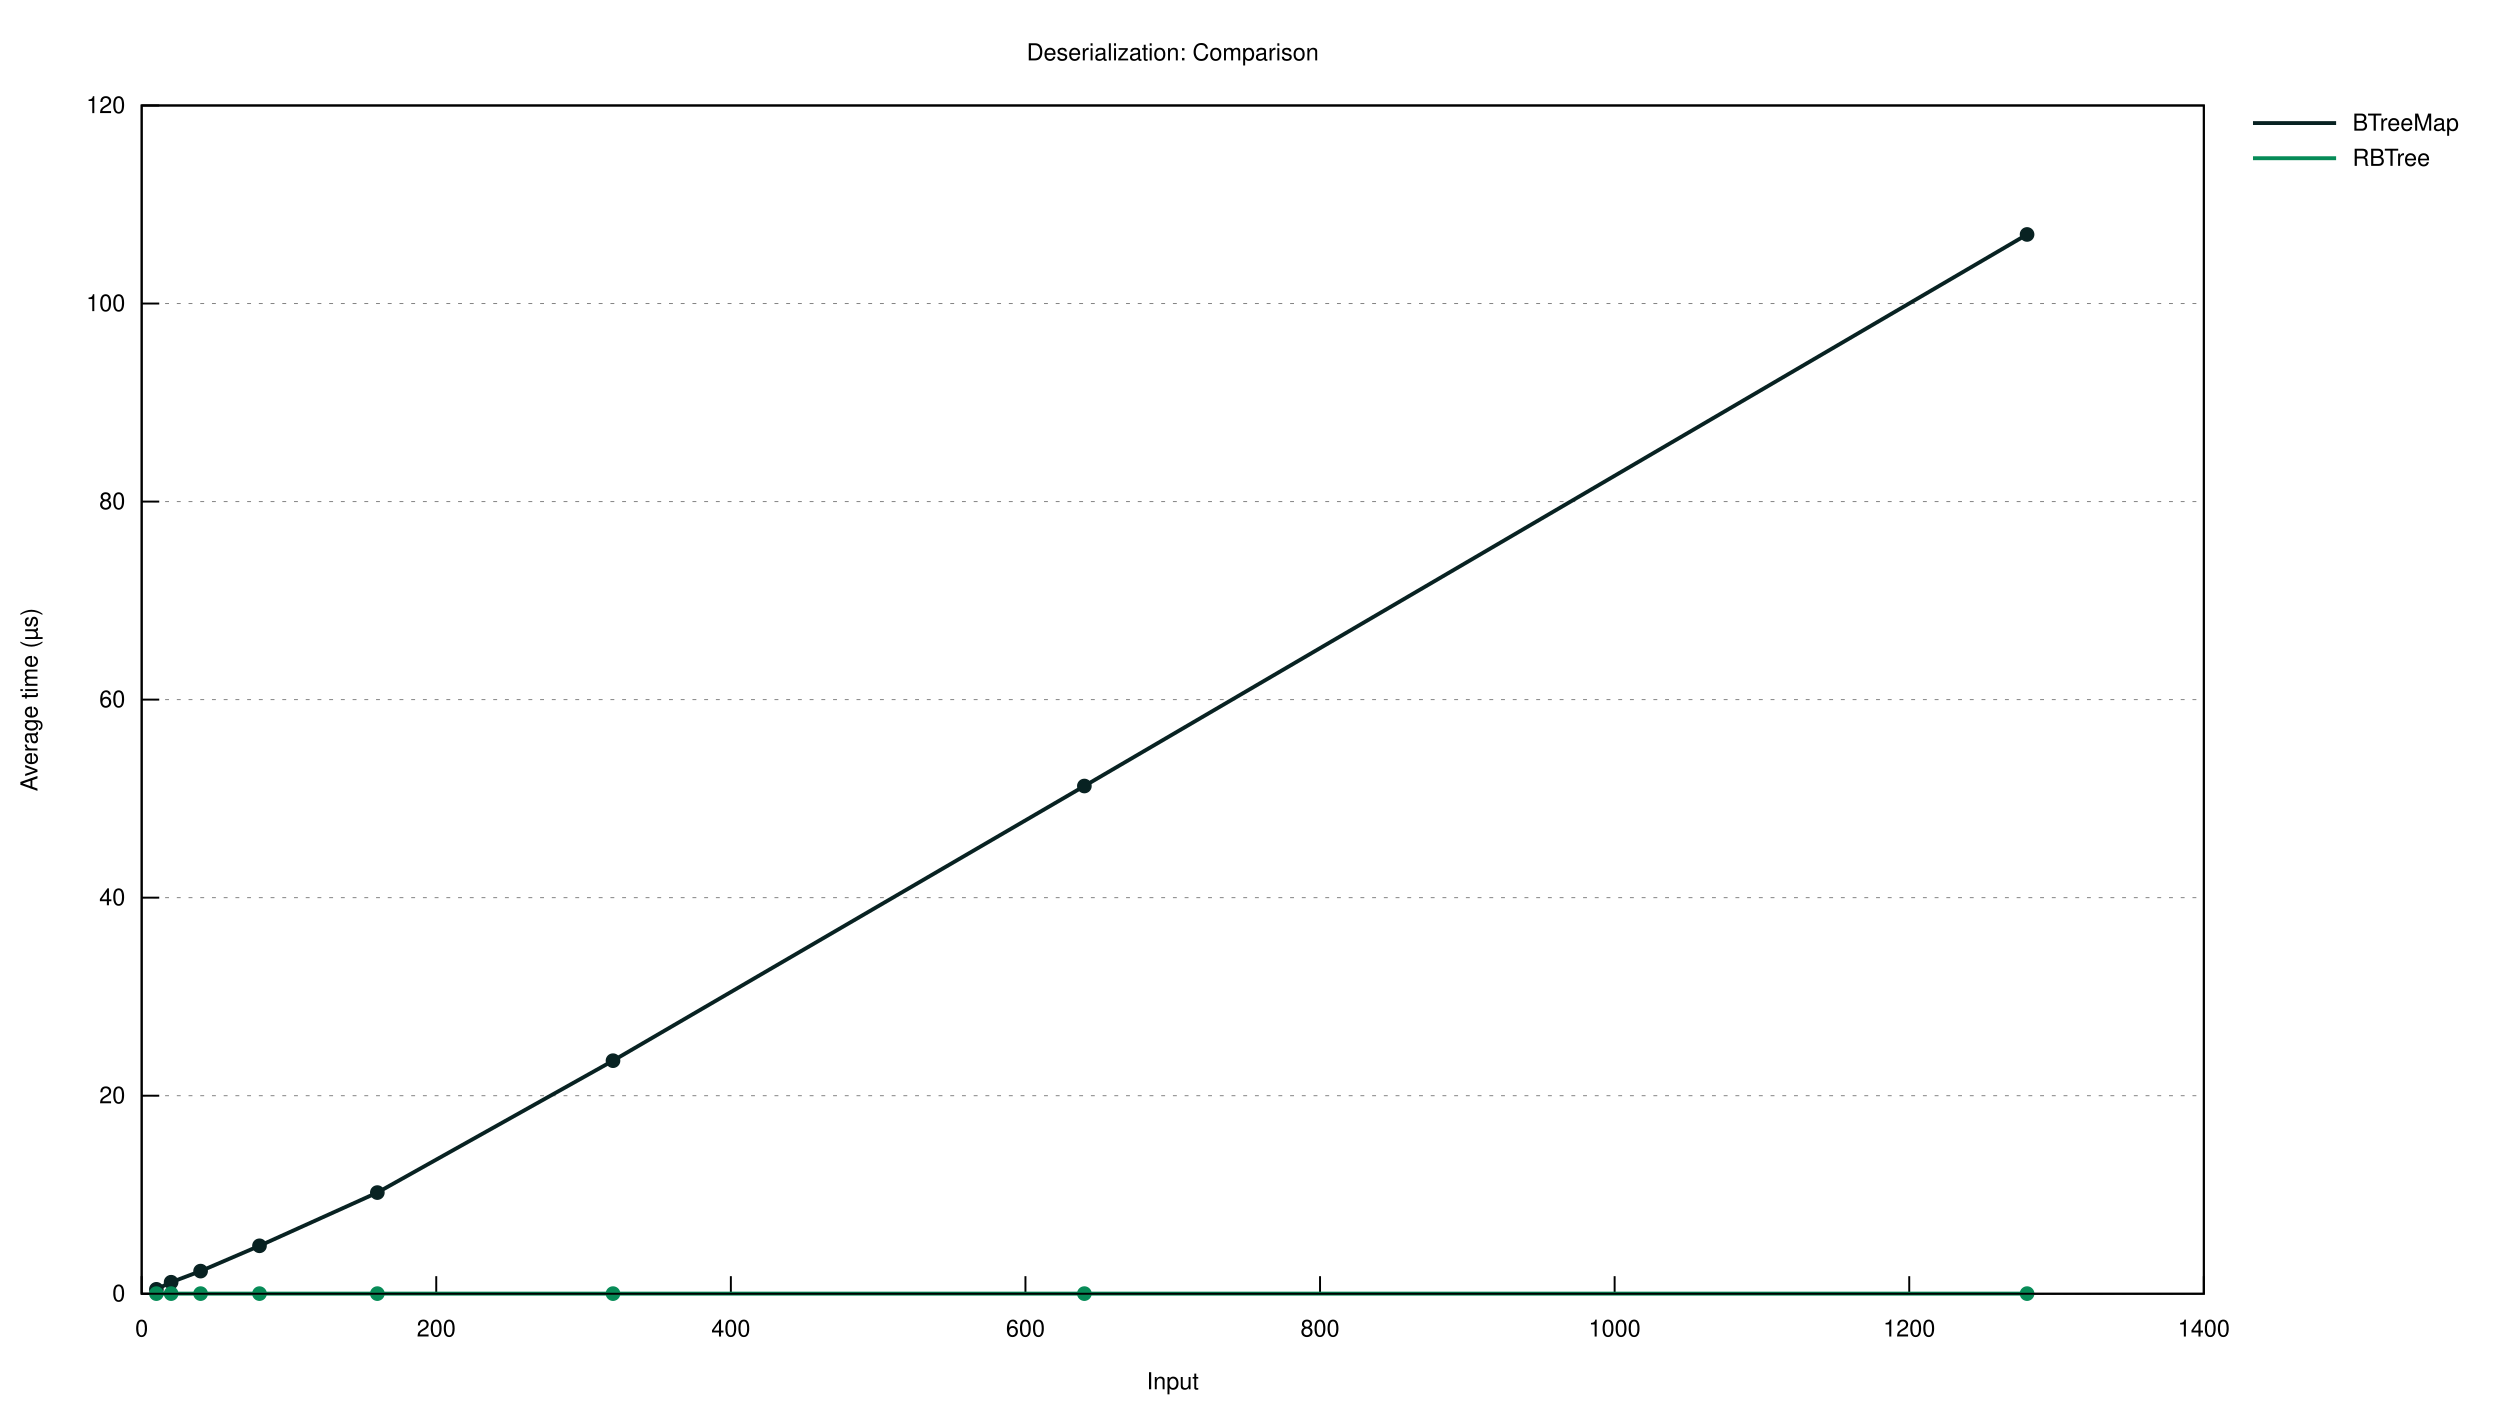
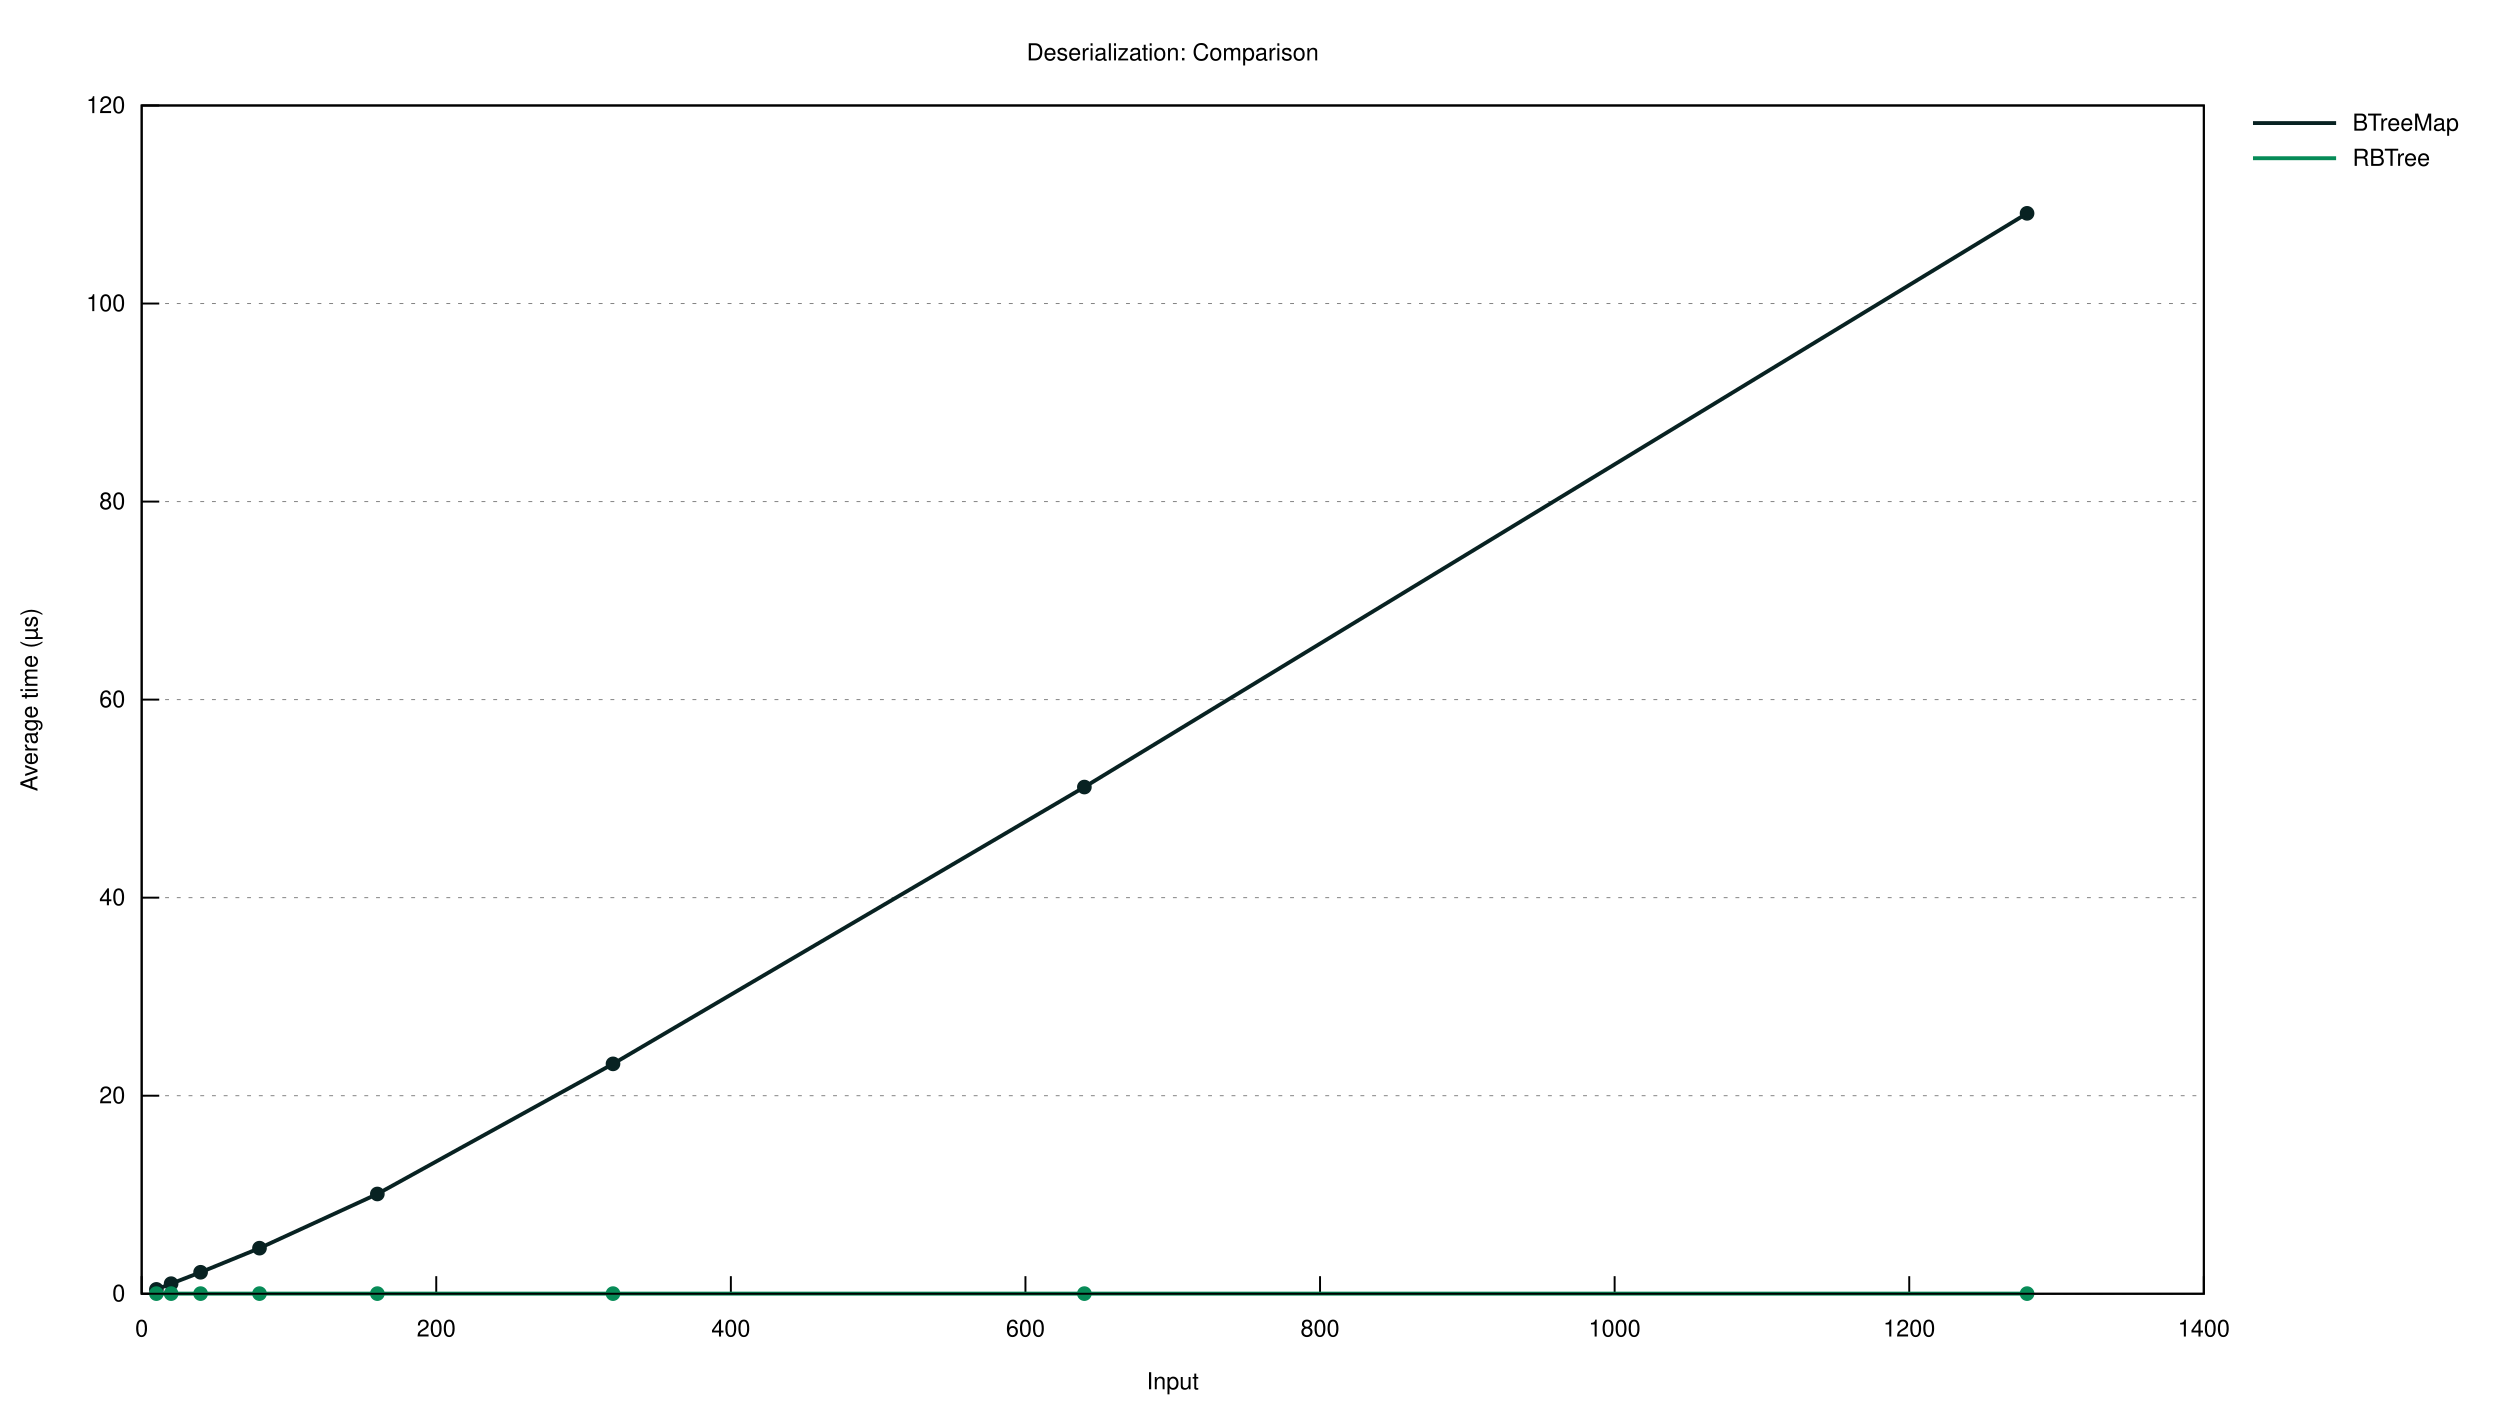
<svg xmlns="http://www.w3.org/2000/svg" xmlns:xlink="http://www.w3.org/1999/xlink" viewBox="0 0 1280 720">
  <g id="gnuplot_canvas">
    <rect x="0" y="0" width="1280" height="720" fill="none" />
    <defs>
      <circle id="gpDot" r="0.5" stroke-width="0.5" stroke="currentColor" />
      <path id="gpPt0" stroke-width="0.222" stroke="currentColor" d="M-1,0 h2 M0,-1 v2" />
      <path id="gpPt1" stroke-width="0.222" stroke="currentColor" d="M-1,-1 L1,1 M1,-1 L-1,1" />
      <path id="gpPt2" stroke-width="0.222" stroke="currentColor" d="M-1,0 L1,0 M0,-1 L0,1 M-1,-1 L1,1 M-1,1 L1,-1" />
      <rect id="gpPt3" stroke-width="0.222" stroke="currentColor" x="-1" y="-1" width="2" height="2" />
      <rect id="gpPt4" stroke-width="0.222" stroke="currentColor" fill="currentColor" x="-1" y="-1" width="2" height="2" />
      <circle id="gpPt5" stroke-width="0.222" stroke="currentColor" cx="0" cy="0" r="1" />
      <use xlink:href="#gpPt5" id="gpPt6" fill="currentColor" stroke="none" />
      <path id="gpPt7" stroke-width="0.222" stroke="currentColor" d="M0,-1.33 L-1.33,0.67 L1.33,0.67 z" />
      <use xlink:href="#gpPt7" id="gpPt8" fill="currentColor" stroke="none" />
      <use xlink:href="#gpPt7" id="gpPt9" stroke="currentColor" transform="rotate(180)" />
      <use xlink:href="#gpPt9" id="gpPt10" fill="currentColor" stroke="none" />
      <use xlink:href="#gpPt3" id="gpPt11" stroke="currentColor" transform="rotate(45)" />
      <use xlink:href="#gpPt11" id="gpPt12" fill="currentColor" stroke="none" />
      <path id="gpPt13" stroke-width="0.222" stroke="currentColor" d="M0,1.330 L1.265,0.411 L0.782,-1.067 L-0.782,-1.076 L-1.265,0.411 z" />
      <use xlink:href="#gpPt13" id="gpPt14" fill="currentColor" stroke="none" />
      <filter id="textbox" filterUnits="objectBoundingBox" x="0" y="0" height="1" width="1">
        <feFlood flood-color="white" flood-opacity="1" result="bgnd" />
        <feComposite in="SourceGraphic" in2="bgnd" operator="atop" />
      </filter>
      <filter id="greybox" filterUnits="objectBoundingBox" x="0" y="0" height="1" width="1">
        <feFlood flood-color="lightgrey" flood-opacity="1" result="grey" />
        <feComposite in="SourceGraphic" in2="grey" operator="atop" />
      </filter>
    </defs>
    <g fill="none" color="white" stroke="currentColor" stroke-width="1.00" stroke-linecap="butt" stroke-linejoin="miter">
</g>
    <g fill="none" color="black" stroke="currentColor" stroke-width="1.00" stroke-linecap="butt" stroke-linejoin="miter">
</g>
    <g fill="none" color="black" stroke="black" stroke-width="0.50" stroke-linecap="butt" stroke-linejoin="miter">
</g>
    <g fill="none" color="gray" stroke="currentColor" stroke-width="0.50" stroke-linecap="butt" stroke-linejoin="miter">
      <path stroke="gray" stroke-dasharray="2,4" class="gridline" d="M72.53,662.40 L1128.36,662.40  " />
    </g>
    <g fill="none" color="gray" stroke="gray" stroke-width="1.00" stroke-linecap="butt" stroke-linejoin="miter">
</g>
    <g fill="none" color="black" stroke="currentColor" stroke-width="1.00" stroke-linecap="butt" stroke-linejoin="miter">
      <path stroke="black" d="M72.53,662.40 L81.53,662.40  " />
      <g transform="translate(64.14,666.30)" stroke="none" fill="black" font-family="Helvetica" font-size="12.00" text-anchor="end">
        <text>
          <tspan font-family="Helvetica"> 0</tspan>
        </text>
      </g>
    </g>
    <g fill="none" color="black" stroke="currentColor" stroke-width="1.00" stroke-linecap="butt" stroke-linejoin="miter">
</g>
    <g fill="none" color="black" stroke="black" stroke-width="0.50" stroke-linecap="butt" stroke-linejoin="miter">
</g>
    <g fill="none" color="gray" stroke="currentColor" stroke-width="0.50" stroke-linecap="butt" stroke-linejoin="miter">
      <path stroke="gray" stroke-dasharray="2,4" class="gridline" d="M72.53,561.00 L1128.36,561.00  " />
    </g>
    <g fill="none" color="gray" stroke="gray" stroke-width="1.00" stroke-linecap="butt" stroke-linejoin="miter">
</g>
    <g fill="none" color="black" stroke="currentColor" stroke-width="1.00" stroke-linecap="butt" stroke-linejoin="miter">
      <path stroke="black" d="M72.53,561.00 L81.53,561.00  " />
      <g transform="translate(64.14,564.90)" stroke="none" fill="black" font-family="Helvetica" font-size="12.00" text-anchor="end">
        <text>
          <tspan font-family="Helvetica"> 20</tspan>
        </text>
      </g>
    </g>
    <g fill="none" color="black" stroke="currentColor" stroke-width="1.00" stroke-linecap="butt" stroke-linejoin="miter">
</g>
    <g fill="none" color="black" stroke="black" stroke-width="0.50" stroke-linecap="butt" stroke-linejoin="miter">
</g>
    <g fill="none" color="gray" stroke="currentColor" stroke-width="0.50" stroke-linecap="butt" stroke-linejoin="miter">
      <path stroke="gray" stroke-dasharray="2,4" class="gridline" d="M72.53,459.60 L1128.36,459.60  " />
    </g>
    <g fill="none" color="gray" stroke="gray" stroke-width="1.00" stroke-linecap="butt" stroke-linejoin="miter">
</g>
    <g fill="none" color="black" stroke="currentColor" stroke-width="1.00" stroke-linecap="butt" stroke-linejoin="miter">
      <path stroke="black" d="M72.53,459.60 L81.53,459.60  " />
      <g transform="translate(64.14,463.50)" stroke="none" fill="black" font-family="Helvetica" font-size="12.00" text-anchor="end">
        <text>
          <tspan font-family="Helvetica"> 40</tspan>
        </text>
      </g>
    </g>
    <g fill="none" color="black" stroke="currentColor" stroke-width="1.00" stroke-linecap="butt" stroke-linejoin="miter">
</g>
    <g fill="none" color="black" stroke="black" stroke-width="0.50" stroke-linecap="butt" stroke-linejoin="miter">
</g>
    <g fill="none" color="gray" stroke="currentColor" stroke-width="0.50" stroke-linecap="butt" stroke-linejoin="miter">
      <path stroke="gray" stroke-dasharray="2,4" class="gridline" d="M72.53,358.20 L1128.36,358.20  " />
    </g>
    <g fill="none" color="gray" stroke="gray" stroke-width="1.00" stroke-linecap="butt" stroke-linejoin="miter">
</g>
    <g fill="none" color="black" stroke="currentColor" stroke-width="1.00" stroke-linecap="butt" stroke-linejoin="miter">
      <path stroke="black" d="M72.53,358.20 L81.53,358.20  " />
      <g transform="translate(64.14,362.10)" stroke="none" fill="black" font-family="Helvetica" font-size="12.00" text-anchor="end">
        <text>
          <tspan font-family="Helvetica"> 60</tspan>
        </text>
      </g>
    </g>
    <g fill="none" color="black" stroke="currentColor" stroke-width="1.00" stroke-linecap="butt" stroke-linejoin="miter">
</g>
    <g fill="none" color="black" stroke="black" stroke-width="0.50" stroke-linecap="butt" stroke-linejoin="miter">
</g>
    <g fill="none" color="gray" stroke="currentColor" stroke-width="0.50" stroke-linecap="butt" stroke-linejoin="miter">
      <path stroke="gray" stroke-dasharray="2,4" class="gridline" d="M72.53,256.81 L1128.36,256.81  " />
    </g>
    <g fill="none" color="gray" stroke="gray" stroke-width="1.00" stroke-linecap="butt" stroke-linejoin="miter">
</g>
    <g fill="none" color="black" stroke="currentColor" stroke-width="1.00" stroke-linecap="butt" stroke-linejoin="miter">
      <path stroke="black" d="M72.53,256.81 L81.53,256.81  " />
      <g transform="translate(64.14,260.71)" stroke="none" fill="black" font-family="Helvetica" font-size="12.00" text-anchor="end">
        <text>
          <tspan font-family="Helvetica"> 80</tspan>
        </text>
      </g>
    </g>
    <g fill="none" color="black" stroke="currentColor" stroke-width="1.00" stroke-linecap="butt" stroke-linejoin="miter">
</g>
    <g fill="none" color="black" stroke="black" stroke-width="0.50" stroke-linecap="butt" stroke-linejoin="miter">
</g>
    <g fill="none" color="gray" stroke="currentColor" stroke-width="0.50" stroke-linecap="butt" stroke-linejoin="miter">
      <path stroke="gray" stroke-dasharray="2,4" class="gridline" d="M72.53,155.41 L1128.36,155.41  " />
    </g>
    <g fill="none" color="gray" stroke="gray" stroke-width="1.00" stroke-linecap="butt" stroke-linejoin="miter">
</g>
    <g fill="none" color="black" stroke="currentColor" stroke-width="1.00" stroke-linecap="butt" stroke-linejoin="miter">
      <path stroke="black" d="M72.53,155.41 L81.53,155.41  " />
      <g transform="translate(64.14,159.31)" stroke="none" fill="black" font-family="Helvetica" font-size="12.00" text-anchor="end">
        <text>
          <tspan font-family="Helvetica"> 100</tspan>
        </text>
      </g>
    </g>
    <g fill="none" color="black" stroke="currentColor" stroke-width="1.00" stroke-linecap="butt" stroke-linejoin="miter">
</g>
    <g fill="none" color="black" stroke="black" stroke-width="0.50" stroke-linecap="butt" stroke-linejoin="miter">
</g>
    <g fill="none" color="gray" stroke="currentColor" stroke-width="0.50" stroke-linecap="butt" stroke-linejoin="miter">
      <path stroke="gray" stroke-dasharray="2,4" class="gridline" d="M72.53,54.01 L1128.36,54.01  " />
    </g>
    <g fill="none" color="gray" stroke="gray" stroke-width="1.00" stroke-linecap="butt" stroke-linejoin="miter">
</g>
    <g fill="none" color="black" stroke="currentColor" stroke-width="1.00" stroke-linecap="butt" stroke-linejoin="miter">
      <path stroke="black" d="M72.53,54.01 L81.53,54.01  " />
      <g transform="translate(64.14,57.91)" stroke="none" fill="black" font-family="Helvetica" font-size="12.00" text-anchor="end">
        <text>
          <tspan font-family="Helvetica"> 120</tspan>
        </text>
      </g>
    </g>
    <g fill="none" color="black" stroke="currentColor" stroke-width="1.00" stroke-linecap="butt" stroke-linejoin="miter">
      <path stroke="black" d="M72.53,662.40 L72.53,653.40  " />
      <g transform="translate(72.53,684.30)" stroke="none" fill="black" font-family="Helvetica" font-size="12.00" text-anchor="middle">
        <text>
          <tspan font-family="Helvetica"> 0</tspan>
        </text>
      </g>
    </g>
    <g fill="none" color="black" stroke="currentColor" stroke-width="1.00" stroke-linecap="butt" stroke-linejoin="miter">
      <path stroke="black" d="M223.36,662.40 L223.36,653.40  " />
      <g transform="translate(223.36,684.30)" stroke="none" fill="black" font-family="Helvetica" font-size="12.00" text-anchor="middle">
        <text>
          <tspan font-family="Helvetica"> 200</tspan>
        </text>
      </g>
    </g>
    <g fill="none" color="black" stroke="currentColor" stroke-width="1.00" stroke-linecap="butt" stroke-linejoin="miter">
      <path stroke="black" d="M374.20,662.40 L374.20,653.40  " />
      <g transform="translate(374.20,684.30)" stroke="none" fill="black" font-family="Helvetica" font-size="12.00" text-anchor="middle">
        <text>
          <tspan font-family="Helvetica"> 400</tspan>
        </text>
      </g>
    </g>
    <g fill="none" color="black" stroke="currentColor" stroke-width="1.00" stroke-linecap="butt" stroke-linejoin="miter">
      <path stroke="black" d="M525.03,662.40 L525.03,653.40  " />
      <g transform="translate(525.03,684.30)" stroke="none" fill="black" font-family="Helvetica" font-size="12.00" text-anchor="middle">
        <text>
          <tspan font-family="Helvetica"> 600</tspan>
        </text>
      </g>
    </g>
    <g fill="none" color="black" stroke="currentColor" stroke-width="1.00" stroke-linecap="butt" stroke-linejoin="miter">
      <path stroke="black" d="M675.86,662.40 L675.86,653.40  " />
      <g transform="translate(675.86,684.30)" stroke="none" fill="black" font-family="Helvetica" font-size="12.00" text-anchor="middle">
        <text>
          <tspan font-family="Helvetica"> 800</tspan>
        </text>
      </g>
    </g>
    <g fill="none" color="black" stroke="currentColor" stroke-width="1.00" stroke-linecap="butt" stroke-linejoin="miter">
      <path stroke="black" d="M826.69,662.40 L826.69,653.40  " />
      <g transform="translate(826.69,684.30)" stroke="none" fill="black" font-family="Helvetica" font-size="12.00" text-anchor="middle">
        <text>
          <tspan font-family="Helvetica"> 1000</tspan>
        </text>
      </g>
    </g>
    <g fill="none" color="black" stroke="currentColor" stroke-width="1.00" stroke-linecap="butt" stroke-linejoin="miter">
      <path stroke="black" d="M977.53,662.40 L977.53,653.40  " />
      <g transform="translate(977.53,684.30)" stroke="none" fill="black" font-family="Helvetica" font-size="12.00" text-anchor="middle">
        <text>
          <tspan font-family="Helvetica"> 1200</tspan>
        </text>
      </g>
    </g>
    <g fill="none" color="black" stroke="currentColor" stroke-width="1.00" stroke-linecap="butt" stroke-linejoin="miter">
      <path stroke="black" d="M1128.36,662.40 L1128.36,653.40  " />
      <g transform="translate(1128.36,684.30)" stroke="none" fill="black" font-family="Helvetica" font-size="12.00" text-anchor="middle">
        <text>
          <tspan font-family="Helvetica"> 1400</tspan>
        </text>
      </g>
    </g>
    <g fill="none" color="black" stroke="currentColor" stroke-width="1.00" stroke-linecap="butt" stroke-linejoin="miter">
</g>
    <g fill="none" color="black" stroke="currentColor" stroke-width="1.00" stroke-linecap="butt" stroke-linejoin="miter">
      <path stroke="black" d="M72.53,54.01 L72.53,662.40 L1128.36,662.40 L1128.36,54.01 L72.53,54.01 Z  " />
    </g>
    <g fill="none" color="black" stroke="currentColor" stroke-width="1.00" stroke-linecap="butt" stroke-linejoin="miter">
      <g transform="translate(19.18,358.21) rotate(270)" stroke="none" fill="black" font-family="Helvetica" font-size="12.00" text-anchor="middle">
        <text>
          <tspan font-family="Helvetica">Average time (µs)</tspan>
        </text>
      </g>
    </g>
    <g fill="none" color="black" stroke="currentColor" stroke-width="1.00" stroke-linecap="butt" stroke-linejoin="miter">
      <g transform="translate(600.44,711.30)" stroke="none" fill="black" font-family="Helvetica" font-size="12.00" text-anchor="middle">
        <text>
          <tspan font-family="Helvetica">Input</tspan>
        </text>
      </g>
    </g>
    <g fill="none" color="black" stroke="currentColor" stroke-width="1.00" stroke-linecap="butt" stroke-linejoin="miter">
</g>
    <g id="gnuplot_plot_1">
      <g fill="none" color="white" stroke="currentColor" stroke-width="2.00" stroke-linecap="butt" stroke-linejoin="miter">
</g>
      <g fill="none" color="black" stroke="currentColor" stroke-width="2.00" stroke-linecap="butt" stroke-linejoin="miter">
        <g transform="translate(1204.48,66.91)" stroke="none" fill="black" font-family="Helvetica" font-size="12.00" text-anchor="start">
          <text>
            <tspan font-family="Helvetica">BTreeMap</tspan>
          </text>
        </g>
      </g>
      <g fill="none" color="black" stroke="currentColor" stroke-width="2.00" stroke-linecap="butt" stroke-linejoin="miter">
-         <path stroke="rgb(  8,  34,  34)" d="M1153.53,63.01 L1196.09,63.01 M80.07,660.13 L87.61,656.50 L102.70,650.81 L132.86,637.85 L193.20,610.60 L313.86,543.07   L555.20,402.44 L1037.86,120.04  " />
+         <path stroke="rgb(  8,  34,  34)" d="M1153.53,63.01 L1196.09,63.01 M80.07,660.17 L87.61,657.24 L102.70,651.40 L132.86,639.06 L193.20,611.32 L313.86,544.70   L555.20,402.97 L1037.86,109.23  " />
      </g>
    </g>
    <g id="gnuplot_plot_2">
      <g fill="none" color="white" stroke="rgb(  8,  34,  34)" stroke-width="1.00" stroke-linecap="butt" stroke-linejoin="miter">
</g>
      <g fill="none" color="black" stroke="currentColor" stroke-width="1.00" stroke-linecap="butt" stroke-linejoin="miter">
-         <use xlink:href="#gpPt6" transform="translate(80.07,660.13) scale(3.38)" color="rgb(  8,  34,  34)" />
-         <use xlink:href="#gpPt6" transform="translate(87.61,656.50) scale(3.38)" color="rgb(  8,  34,  34)" />
-         <use xlink:href="#gpPt6" transform="translate(102.70,650.81) scale(3.38)" color="rgb(  8,  34,  34)" />
-         <use xlink:href="#gpPt6" transform="translate(132.86,637.85) scale(3.38)" color="rgb(  8,  34,  34)" />
-         <use xlink:href="#gpPt6" transform="translate(193.20,610.60) scale(3.38)" color="rgb(  8,  34,  34)" />
-         <use xlink:href="#gpPt6" transform="translate(313.86,543.07) scale(3.38)" color="rgb(  8,  34,  34)" />
-         <use xlink:href="#gpPt6" transform="translate(555.20,402.44) scale(3.38)" color="rgb(  8,  34,  34)" />
-         <use xlink:href="#gpPt6" transform="translate(1037.86,120.04) scale(3.38)" color="rgb(  8,  34,  34)" />
+         <use xlink:href="#gpPt6" transform="translate(80.07,660.17) scale(3.38)" color="rgb(  8,  34,  34)" />
+         <use xlink:href="#gpPt6" transform="translate(87.61,657.24) scale(3.38)" color="rgb(  8,  34,  34)" />
+         <use xlink:href="#gpPt6" transform="translate(102.70,651.40) scale(3.38)" color="rgb(  8,  34,  34)" />
+         <use xlink:href="#gpPt6" transform="translate(132.86,639.06) scale(3.38)" color="rgb(  8,  34,  34)" />
+         <use xlink:href="#gpPt6" transform="translate(193.20,611.32) scale(3.38)" color="rgb(  8,  34,  34)" />
+         <use xlink:href="#gpPt6" transform="translate(313.86,544.70) scale(3.38)" color="rgb(  8,  34,  34)" />
+         <use xlink:href="#gpPt6" transform="translate(555.20,402.97) scale(3.38)" color="rgb(  8,  34,  34)" />
+         <use xlink:href="#gpPt6" transform="translate(1037.86,109.23) scale(3.38)" color="rgb(  8,  34,  34)" />
      </g>
    </g>
    <g id="gnuplot_plot_3">
      <g fill="none" color="white" stroke="rgb(  8,  34,  34)" stroke-width="2.00" stroke-linecap="butt" stroke-linejoin="miter">
</g>
      <g fill="none" color="black" stroke="currentColor" stroke-width="2.00" stroke-linecap="butt" stroke-linejoin="miter">
        <g transform="translate(1204.48,84.91)" stroke="none" fill="black" font-family="Helvetica" font-size="12.00" text-anchor="start">
          <text>
            <tspan font-family="Helvetica">RBTree</tspan>
          </text>
        </g>
      </g>
      <g fill="none" color="black" stroke="currentColor" stroke-width="2.00" stroke-linecap="butt" stroke-linejoin="miter">
        <path stroke="rgb(  6, 139,  87)" d="M1153.53,81.01 L1196.09,81.01 M80.07,662.33 L87.61,662.33 L102.70,662.33 L132.86,662.33 L193.20,662.33 L313.86,662.33   L555.20,662.33 L1037.86,662.33  " />
      </g>
    </g>
    <g id="gnuplot_plot_4">
      <g fill="none" color="white" stroke="rgb(  6, 139,  87)" stroke-width="1.00" stroke-linecap="butt" stroke-linejoin="miter">
</g>
      <g fill="none" color="black" stroke="currentColor" stroke-width="1.00" stroke-linecap="butt" stroke-linejoin="miter">
        <use xlink:href="#gpPt6" transform="translate(80.07,662.33) scale(3.38)" color="rgb(  6, 139,  87)" />
        <use xlink:href="#gpPt6" transform="translate(87.61,662.33) scale(3.38)" color="rgb(  6, 139,  87)" />
        <use xlink:href="#gpPt6" transform="translate(102.70,662.33) scale(3.38)" color="rgb(  6, 139,  87)" />
        <use xlink:href="#gpPt6" transform="translate(132.86,662.33) scale(3.38)" color="rgb(  6, 139,  87)" />
        <use xlink:href="#gpPt6" transform="translate(193.20,662.33) scale(3.38)" color="rgb(  6, 139,  87)" />
        <use xlink:href="#gpPt6" transform="translate(313.86,662.33) scale(3.38)" color="rgb(  6, 139,  87)" />
        <use xlink:href="#gpPt6" transform="translate(555.20,662.33) scale(3.38)" color="rgb(  6, 139,  87)" />
        <use xlink:href="#gpPt6" transform="translate(1037.86,662.33) scale(3.38)" color="rgb(  6, 139,  87)" />
      </g>
    </g>
    <g fill="none" color="white" stroke="rgb(  6, 139,  87)" stroke-width="2.00" stroke-linecap="butt" stroke-linejoin="miter">
</g>
    <g fill="none" color="black" stroke="currentColor" stroke-width="2.00" stroke-linecap="butt" stroke-linejoin="miter">
</g>
    <g fill="none" color="black" stroke="black" stroke-width="1.00" stroke-linecap="butt" stroke-linejoin="miter">
</g>
    <g fill="none" color="black" stroke="currentColor" stroke-width="1.00" stroke-linecap="butt" stroke-linejoin="miter">
      <path stroke="black" d="M72.53,54.01 L72.53,662.40 L1128.36,662.40 L1128.36,54.01 L72.53,54.01 Z  " />
    </g>
    <g fill="none" color="black" stroke="currentColor" stroke-width="1.00" stroke-linecap="butt" stroke-linejoin="miter">
      <g transform="translate(600.44,30.91)" stroke="none" fill="black" font-family="Helvetica" font-size="12.00" text-anchor="middle">
        <text>
          <tspan font-family="Helvetica">Deserialization: Comparison</tspan>
        </text>
      </g>
    </g>
    <g fill="none" color="black" stroke="currentColor" stroke-width="1.00" stroke-linecap="butt" stroke-linejoin="miter">
</g>
  </g>
</svg>
